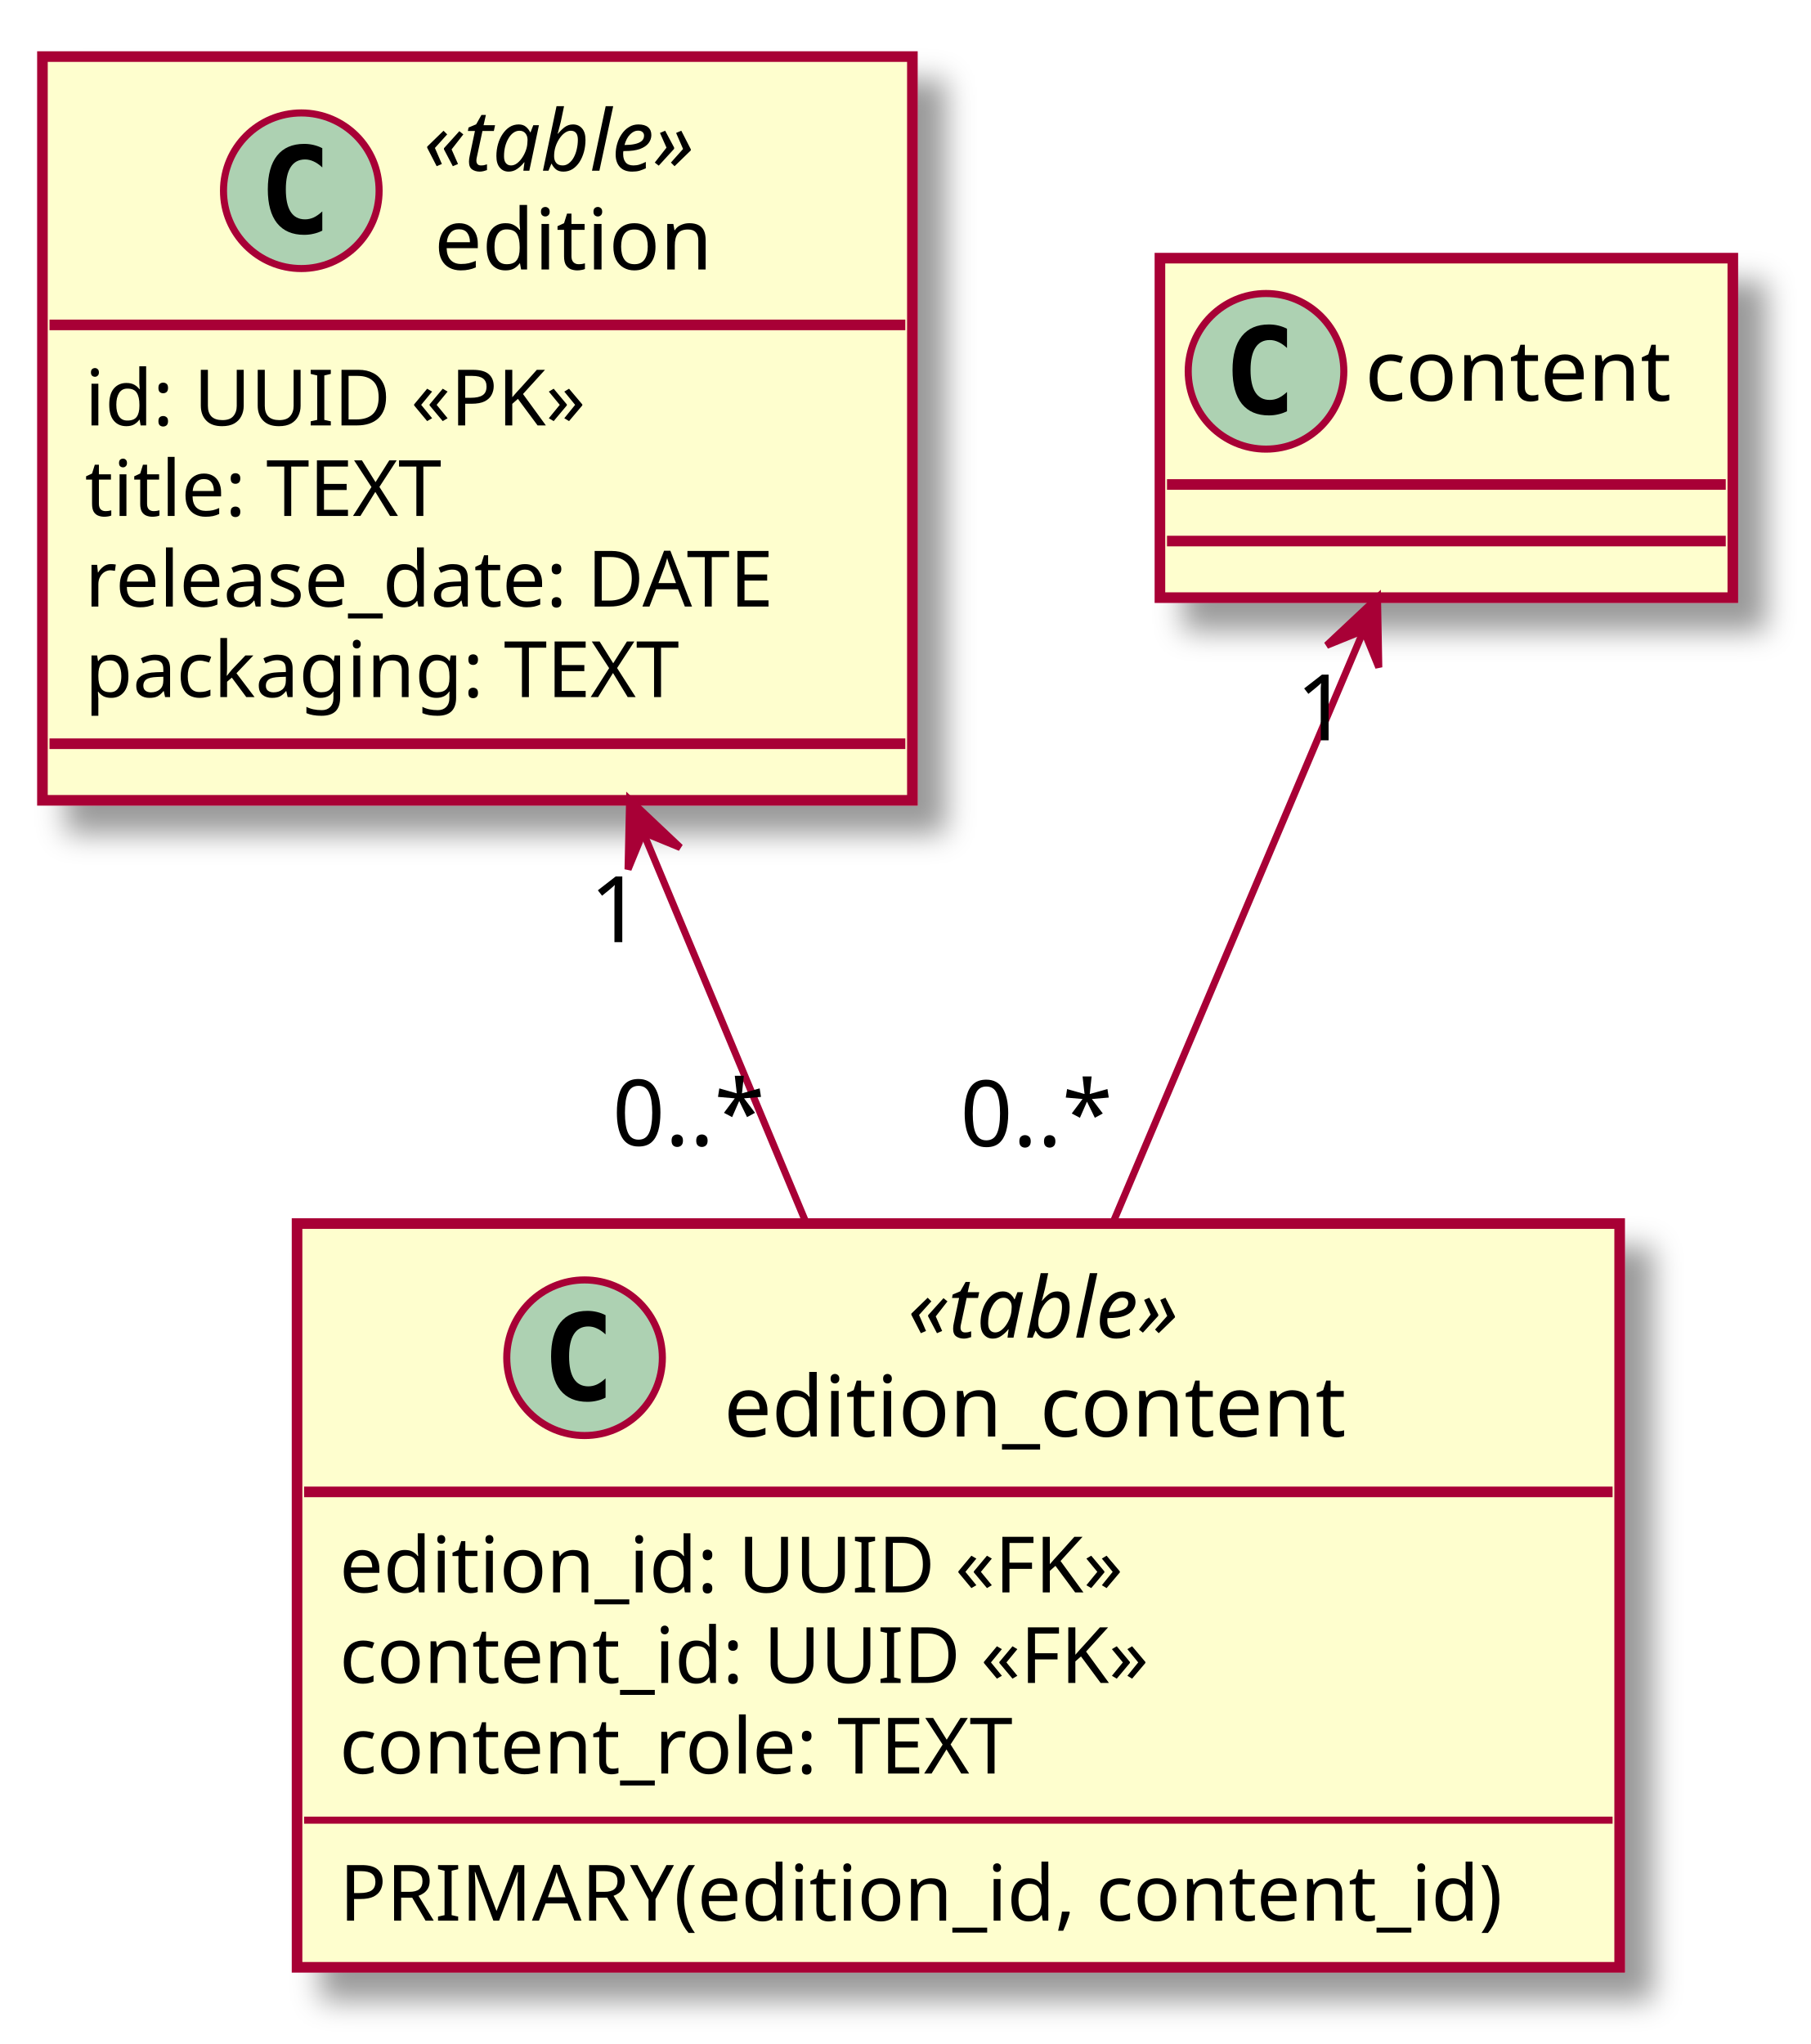
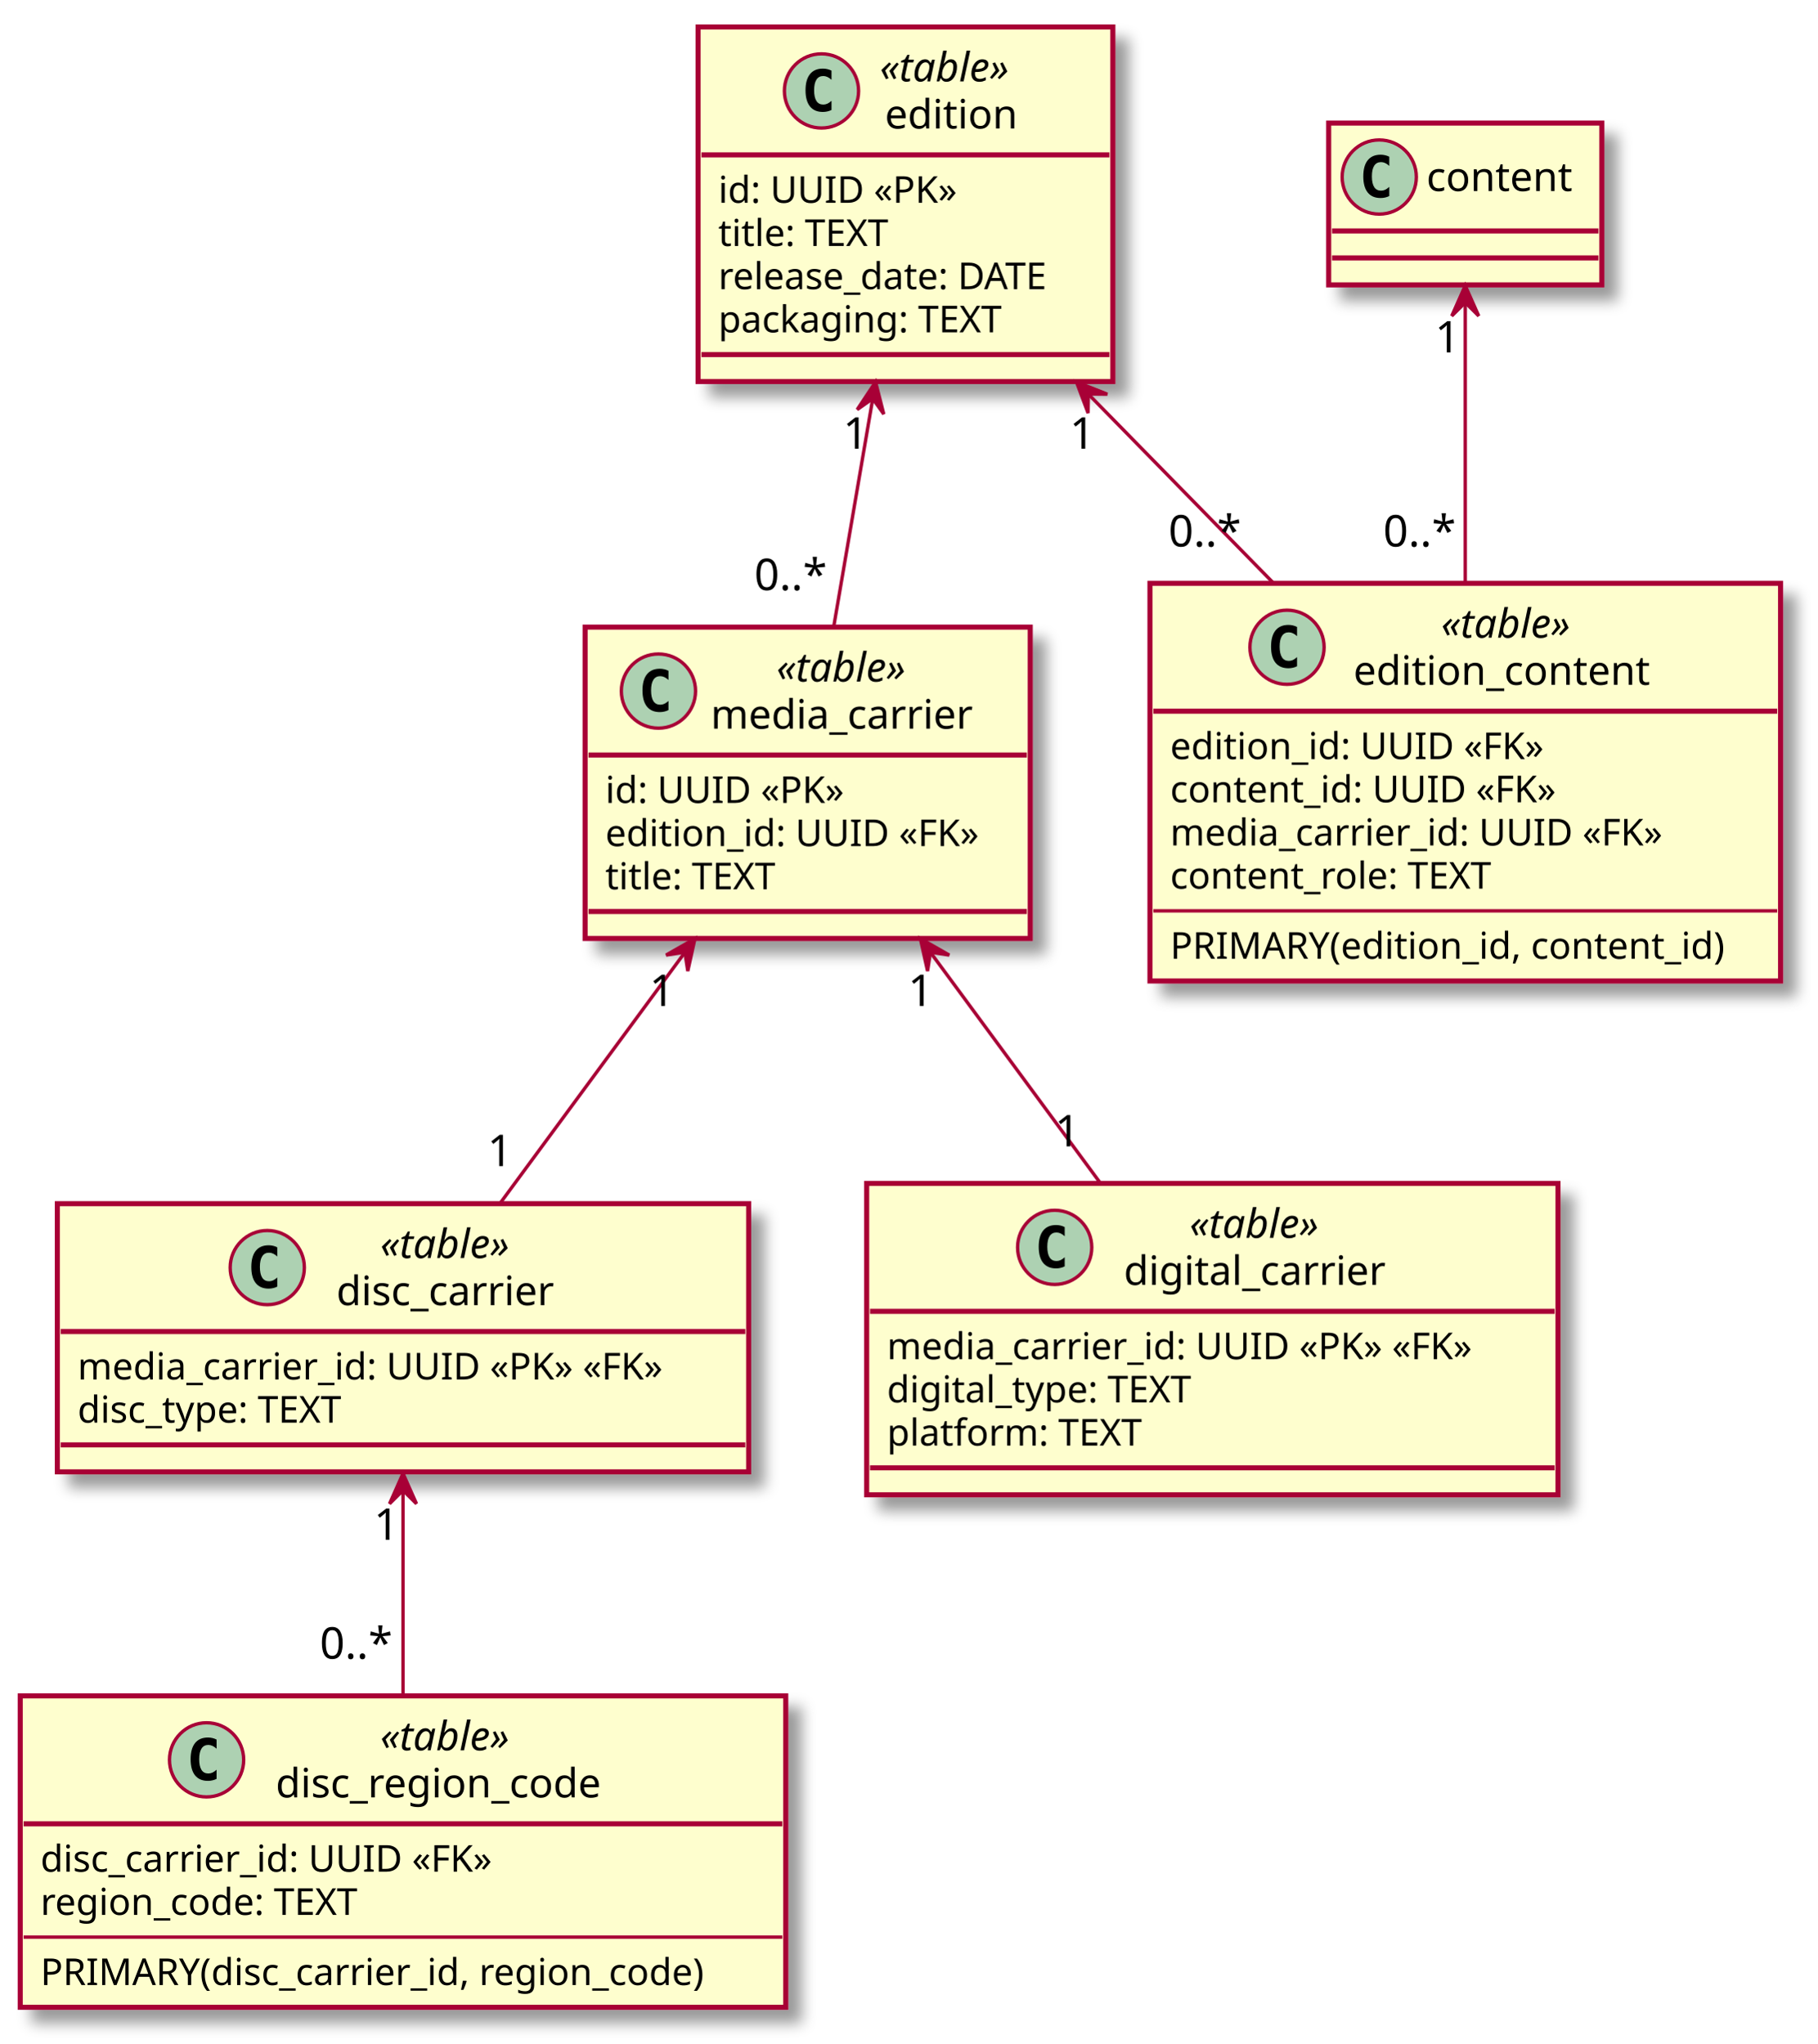
- <svg xmlns="http://www.w3.org/2000/svg" contentScriptType="application/ecmascript" contentStyleType="text/css" height="289px" preserveAspectRatio="none" style="width:256px;height:289px;" version="1.1" viewBox="0 0 256 289" width="256px" zoomAndPan="magnify">
+ <svg xmlns="http://www.w3.org/2000/svg" contentScriptType="application/ecmascript" contentStyleType="text/css" height="606px" preserveAspectRatio="none" style="width:539px;height:606px;" version="1.1" viewBox="0 0 539 606" width="539px" zoomAndPan="magnify">
  <defs>
-     <filter height="300%" id="f1md2enzddr3ab" width="300%" x="-1" y="-1">
+     <filter height="300%" id="fr2t4tsjd34j5" width="300%" x="-1" y="-1">
      <feGaussianBlur result="blurOut" stdDeviation="2.0" />
      <feColorMatrix in="blurOut" result="blurOut2" type="matrix" values="0 0 0 0 0 0 0 0 0 0 0 0 0 0 0 0 0 0 .4 0" />
      <feOffset dx="4.0" dy="4.0" in="blurOut2" result="blurOut3" />
      <feBlend in="SourceGraphic" in2="blurOut3" mode="normal" />
    </filter>
  </defs>
  <g>
-     <rect fill="#FEFECE" filter="url(#f1md2enzddr3ab)" height="105.156" id="edition" style="stroke: #A80036; stroke-width: 1.5;" width="123" x="6" y="8" />
-     <ellipse cx="42.6" cy="26.969" fill="#ADD1B2" rx="11" ry="11" style="stroke: #A80036; stroke-width: 1.0;" />
-     <path d="M45.569,32.609 Q44.991,32.906 44.35,33.047 Q43.709,33.203 43.006,33.203 Q40.506,33.203 39.178,31.562 Q37.866,29.906 37.866,26.781 Q37.866,23.656 39.178,22 Q40.506,20.344 43.006,20.344 Q43.709,20.344 44.35,20.5 Q45.006,20.656 45.569,20.953 L45.569,23.672 Q44.944,23.094 44.35,22.828 Q43.756,22.547 43.131,22.547 Q41.788,22.547 41.1,23.625 Q40.413,24.688 40.413,26.781 Q40.413,28.875 41.1,29.953 Q41.788,31.016 43.131,31.016 Q43.756,31.016 44.35,30.75 Q44.944,30.469 45.569,29.891 L45.569,32.609 Z " />
-     <text fill="#000000" font-family="sans-serif" font-size="12" font-style="italic" lengthAdjust="spacingAndGlyphs" textLength="46" x="59.9" y="24.139">«table»</text>
-     <text fill="#000000" font-family="sans-serif" font-size="12" lengthAdjust="spacingAndGlyphs" textLength="43" x="61.4" y="38.107">edition</text>
-     <line style="stroke: #A80036; stroke-width: 1.5;" x1="7" x2="128" y1="45.938" y2="45.938" />
-     <text fill="#000000" font-family="sans-serif" font-size="11" lengthAdjust="spacingAndGlyphs" textLength="77" x="12" y="60.148">id: UUID «PK»</text>
-     <text fill="#000000" font-family="sans-serif" font-size="11" lengthAdjust="spacingAndGlyphs" textLength="57" x="12" y="72.953">title: TEXT</text>
-     <text fill="#000000" font-family="sans-serif" font-size="11" lengthAdjust="spacingAndGlyphs" textLength="111" x="12" y="85.757">release_date: DATE</text>
-     <text fill="#000000" font-family="sans-serif" font-size="11" lengthAdjust="spacingAndGlyphs" textLength="93" x="12" y="98.562">packaging: TEXT</text>
-     <line style="stroke: #A80036; stroke-width: 1.5;" x1="7" x2="128" y1="105.156" y2="105.156" />
-     <rect fill="#FEFECE" filter="url(#f1md2enzddr3ab)" height="105.156" id="edition_content" style="stroke: #A80036; stroke-width: 1.5;" width="187" x="42" y="173" />
-     <ellipse cx="82.65" cy="191.969" fill="#ADD1B2" rx="11" ry="11" style="stroke: #A80036; stroke-width: 1.0;" />
-     <path d="M85.619,197.609 Q85.041,197.906 84.4,198.047 Q83.759,198.203 83.056,198.203 Q80.556,198.203 79.228,196.562 Q77.916,194.906 77.916,191.781 Q77.916,188.656 79.228,187 Q80.556,185.344 83.056,185.344 Q83.759,185.344 84.4,185.5 Q85.056,185.656 85.619,185.953 L85.619,188.672 Q84.994,188.094 84.4,187.828 Q83.806,187.547 83.181,187.547 Q81.838,187.547 81.15,188.625 Q80.463,189.688 80.463,191.781 Q80.463,193.875 81.15,194.953 Q81.838,196.016 83.181,196.016 Q83.806,196.016 84.4,195.75 Q84.994,195.469 85.619,194.891 L85.619,197.609 Z " />
-     <text fill="#000000" font-family="sans-serif" font-size="12" font-style="italic" lengthAdjust="spacingAndGlyphs" textLength="46" x="128.35" y="189.139">«table»</text>
-     <text fill="#000000" font-family="sans-serif" font-size="12" lengthAdjust="spacingAndGlyphs" textLength="98" x="102.35" y="203.107">edition_content</text>
-     <line style="stroke: #A80036; stroke-width: 1.5;" x1="43" x2="228" y1="210.938" y2="210.938" />
-     <text fill="#000000" font-family="sans-serif" font-size="11" lengthAdjust="spacingAndGlyphs" textLength="120" x="48" y="225.148">edition_id: UUID «FK»</text>
-     <text fill="#000000" font-family="sans-serif" font-size="11" lengthAdjust="spacingAndGlyphs" textLength="124" x="48" y="237.953">content_id: UUID «FK»</text>
-     <text fill="#000000" font-family="sans-serif" font-size="11" lengthAdjust="spacingAndGlyphs" textLength="106" x="48" y="250.757">content_role: TEXT</text>
-     <line style="stroke: #A80036; stroke-width: 1.0;" x1="43" x2="228" y1="257.352" y2="257.352" />
-     <text fill="#000000" font-family="sans-serif" font-size="11" lengthAdjust="spacingAndGlyphs" textLength="175" x="48" y="271.562">PRIMARY(edition_id, content_id)</text>
-     <rect fill="#FEFECE" filter="url(#f1md2enzddr3ab)" height="48" id="content" style="stroke: #A80036; stroke-width: 1.5;" width="81" x="164" y="36.5" />
-     <ellipse cx="179" cy="52.5" fill="#ADD1B2" rx="11" ry="11" style="stroke: #A80036; stroke-width: 1.0;" />
-     <path d="M181.969,58.141 Q181.391,58.438 180.75,58.578 Q180.109,58.734 179.406,58.734 Q176.906,58.734 175.578,57.094 Q174.266,55.438 174.266,52.312 Q174.266,49.188 175.578,47.531 Q176.906,45.875 179.406,45.875 Q180.109,45.875 180.75,46.031 Q181.406,46.188 181.969,46.484 L181.969,49.203 Q181.344,48.625 180.75,48.359 Q180.156,48.078 179.531,48.078 Q178.188,48.078 177.5,49.156 Q176.812,50.219 176.812,52.312 Q176.812,54.406 177.5,55.484 Q178.188,56.547 179.531,56.547 Q180.156,56.547 180.75,56.281 Q181.344,56 181.969,55.422 L181.969,58.141 Z " />
-     <text fill="#000000" font-family="sans-serif" font-size="12" lengthAdjust="spacingAndGlyphs" textLength="49" x="193" y="56.654">content</text>
-     <line style="stroke: #A80036; stroke-width: 1.5;" x1="165" x2="244" y1="68.5" y2="68.5" />
-     <line style="stroke: #A80036; stroke-width: 1.5;" x1="165" x2="244" y1="76.5" y2="76.5" />
-     <path d="M91.09,118.06 C98.54,135.9 106.72,155.51 114.01,172.98 " fill="none" id="edition&lt;-edition_content" style="stroke: #A80036; stroke-width: 1.0;" />
-     <polygon fill="#A80036" points="89.02,113.07,88.8,122.916,90.948,117.683,96.181,119.831,89.02,113.07" style="stroke: #A80036; stroke-width: 1.0;" />
-     <text fill="#000000" font-family="sans-serif" font-size="13" lengthAdjust="spacingAndGlyphs" textLength="8" x="83.374" y="133.207">1</text>
-     <text fill="#000000" font-family="sans-serif" font-size="13" lengthAdjust="spacingAndGlyphs" textLength="23" x="86.577" y="161.98">0..*</text>
-     <path d="M192.77,89.22 C183.1,112.05 169.14,145.04 157.42,172.73 " fill="none" id="content&lt;-edition_content" style="stroke: #A80036; stroke-width: 1.0;" />
-     <polygon fill="#A80036" points="194.76,84.51,187.573,91.245,192.815,89.116,194.943,94.357,194.76,84.51" style="stroke: #A80036; stroke-width: 1.0;" />
-     <text fill="#000000" font-family="sans-serif" font-size="13" lengthAdjust="spacingAndGlyphs" textLength="8" x="183.239" y="104.668">1</text>
-     <text fill="#000000" font-family="sans-serif" font-size="13" lengthAdjust="spacingAndGlyphs" textLength="23" x="135.755" y="162.073">0..*</text>
+     <rect fill="#FEFECE" filter="url(#fr2t4tsjd34j5)" height="105.156" id="edition" style="stroke: #A80036; stroke-width: 1.5;" width="123" x="207" y="8" />
+     <ellipse cx="243.6" cy="26.969" fill="#ADD1B2" rx="11" ry="11" style="stroke: #A80036; stroke-width: 1.0;" />
+     <path d="M246.569,32.609 Q245.991,32.906 245.35,33.047 Q244.709,33.203 244.006,33.203 Q241.506,33.203 240.178,31.562 Q238.866,29.906 238.866,26.781 Q238.866,23.656 240.178,22 Q241.506,20.344 244.006,20.344 Q244.709,20.344 245.35,20.5 Q246.006,20.656 246.569,20.953 L246.569,23.672 Q245.944,23.094 245.35,22.828 Q244.756,22.547 244.131,22.547 Q242.787,22.547 242.1,23.625 Q241.412,24.688 241.412,26.781 Q241.412,28.875 242.1,29.953 Q242.787,31.016 244.131,31.016 Q244.756,31.016 245.35,30.75 Q245.944,30.469 246.569,29.891 L246.569,32.609 Z " />
+     <text fill="#000000" font-family="sans-serif" font-size="12" font-style="italic" lengthAdjust="spacingAndGlyphs" textLength="46" x="260.9" y="24.139">«table»</text>
+     <text fill="#000000" font-family="sans-serif" font-size="12" lengthAdjust="spacingAndGlyphs" textLength="43" x="262.4" y="38.107">edition</text>
+     <line style="stroke: #A80036; stroke-width: 1.5;" x1="208" x2="329" y1="45.938" y2="45.938" />
+     <text fill="#000000" font-family="sans-serif" font-size="11" lengthAdjust="spacingAndGlyphs" textLength="77" x="213" y="60.148">id: UUID «PK»</text>
+     <text fill="#000000" font-family="sans-serif" font-size="11" lengthAdjust="spacingAndGlyphs" textLength="57" x="213" y="72.953">title: TEXT</text>
+     <text fill="#000000" font-family="sans-serif" font-size="11" lengthAdjust="spacingAndGlyphs" textLength="111" x="213" y="85.757">release_date: DATE</text>
+     <text fill="#000000" font-family="sans-serif" font-size="11" lengthAdjust="spacingAndGlyphs" textLength="93" x="213" y="98.562">packaging: TEXT</text>
+     <line style="stroke: #A80036; stroke-width: 1.5;" x1="208" x2="329" y1="105.156" y2="105.156" />
+     <rect fill="#FEFECE" filter="url(#fr2t4tsjd34j5)" height="92.352" id="media_carrier" style="stroke: #A80036; stroke-width: 1.5;" width="132" x="173.5" y="186" />
+     <ellipse cx="195.25" cy="204.969" fill="#ADD1B2" rx="11" ry="11" style="stroke: #A80036; stroke-width: 1.0;" />
+     <path d="M198.219,210.609 Q197.641,210.906 197,211.047 Q196.359,211.203 195.656,211.203 Q193.156,211.203 191.828,209.562 Q190.516,207.906 190.516,204.781 Q190.516,201.656 191.828,200 Q193.156,198.344 195.656,198.344 Q196.359,198.344 197,198.5 Q197.656,198.656 198.219,198.953 L198.219,201.672 Q197.594,201.094 197,200.828 Q196.406,200.547 195.781,200.547 Q194.438,200.547 193.75,201.625 Q193.062,202.688 193.062,204.781 Q193.062,206.875 193.75,207.953 Q194.438,209.016 195.781,209.016 Q196.406,209.016 197,208.75 Q197.594,208.469 198.219,207.891 L198.219,210.609 Z " />
+     <text fill="#000000" font-family="sans-serif" font-size="12" font-style="italic" lengthAdjust="spacingAndGlyphs" textLength="46" x="230.25" y="202.139">«table»</text>
+     <text fill="#000000" font-family="sans-serif" font-size="12" lengthAdjust="spacingAndGlyphs" textLength="85" x="210.75" y="216.107">media_carrier</text>
+     <line style="stroke: #A80036; stroke-width: 1.5;" x1="174.5" x2="304.5" y1="223.938" y2="223.938" />
+     <text fill="#000000" font-family="sans-serif" font-size="11" lengthAdjust="spacingAndGlyphs" textLength="77" x="179.5" y="238.148">id: UUID «PK»</text>
+     <text fill="#000000" font-family="sans-serif" font-size="11" lengthAdjust="spacingAndGlyphs" textLength="120" x="179.5" y="250.953">edition_id: UUID «FK»</text>
+     <text fill="#000000" font-family="sans-serif" font-size="11" lengthAdjust="spacingAndGlyphs" textLength="57" x="179.5" y="263.757">title: TEXT</text>
+     <line style="stroke: #A80036; stroke-width: 1.5;" x1="174.5" x2="304.5" y1="270.352" y2="270.352" />
+     <rect fill="#FEFECE" filter="url(#fr2t4tsjd34j5)" height="79.547" id="disc_carrier" style="stroke: #A80036; stroke-width: 1.5;" width="205" x="17" y="357" />
+     <ellipse cx="79.25" cy="375.969" fill="#ADD1B2" rx="11" ry="11" style="stroke: #A80036; stroke-width: 1.0;" />
+     <path d="M82.219,381.609 Q81.641,381.906 81,382.047 Q80.359,382.203 79.656,382.203 Q77.156,382.203 75.828,380.562 Q74.516,378.906 74.516,375.781 Q74.516,372.656 75.828,371 Q77.156,369.344 79.656,369.344 Q80.359,369.344 81,369.5 Q81.656,369.656 82.219,369.953 L82.219,372.672 Q81.594,372.094 81,371.828 Q80.406,371.547 79.781,371.547 Q78.438,371.547 77.75,372.625 Q77.062,373.688 77.062,375.781 Q77.062,377.875 77.75,378.953 Q78.438,380.016 79.781,380.016 Q80.406,380.016 81,379.75 Q81.594,379.469 82.219,378.891 L82.219,381.609 Z " />
+     <text fill="#000000" font-family="sans-serif" font-size="12" font-style="italic" lengthAdjust="spacingAndGlyphs" textLength="46" x="112.75" y="373.139">«table»</text>
+     <text fill="#000000" font-family="sans-serif" font-size="12" lengthAdjust="spacingAndGlyphs" textLength="72" x="99.75" y="387.107">disc_carrier</text>
+     <line style="stroke: #A80036; stroke-width: 1.5;" x1="18" x2="221" y1="394.938" y2="394.938" />
+     <text fill="#000000" font-family="sans-serif" font-size="11" lengthAdjust="spacingAndGlyphs" textLength="193" x="23" y="409.148">media_carrier_id: UUID «PK» «FK»</text>
+     <text fill="#000000" font-family="sans-serif" font-size="11" lengthAdjust="spacingAndGlyphs" textLength="89" x="23" y="421.953">disc_type: TEXT</text>
+     <line style="stroke: #A80036; stroke-width: 1.5;" x1="18" x2="221" y1="428.547" y2="428.547" />
+     <rect fill="#FEFECE" filter="url(#fr2t4tsjd34j5)" height="92.352" id="disc_region_code" style="stroke: #A80036; stroke-width: 1.5;" width="227" x="6" y="503" />
+     <ellipse cx="61.25" cy="521.969" fill="#ADD1B2" rx="11" ry="11" style="stroke: #A80036; stroke-width: 1.0;" />
+     <path d="M64.219,527.609 Q63.641,527.906 63,528.047 Q62.359,528.203 61.656,528.203 Q59.156,528.203 57.828,526.562 Q56.516,524.906 56.516,521.781 Q56.516,518.656 57.828,517 Q59.156,515.344 61.656,515.344 Q62.359,515.344 63,515.5 Q63.656,515.656 64.219,515.953 L64.219,518.672 Q63.594,518.094 63,517.828 Q62.406,517.547 61.781,517.547 Q60.438,517.547 59.75,518.625 Q59.062,519.688 59.062,521.781 Q59.062,523.875 59.75,524.953 Q60.438,526.016 61.781,526.016 Q62.406,526.016 63,525.75 Q63.594,525.469 64.219,524.891 L64.219,527.609 Z " />
+     <text fill="#000000" font-family="sans-serif" font-size="12" font-style="italic" lengthAdjust="spacingAndGlyphs" textLength="46" x="112.75" y="519.139">«table»</text>
+     <text fill="#000000" font-family="sans-serif" font-size="12" lengthAdjust="spacingAndGlyphs" textLength="108" x="81.75" y="533.107">disc_region_code</text>
+     <line style="stroke: #A80036; stroke-width: 1.5;" x1="7" x2="232" y1="540.938" y2="540.938" />
+     <text fill="#000000" font-family="sans-serif" font-size="11" lengthAdjust="spacingAndGlyphs" textLength="149" x="12" y="555.148">disc_carrier_id: UUID «FK»</text>
+     <text fill="#000000" font-family="sans-serif" font-size="11" lengthAdjust="spacingAndGlyphs" textLength="105" x="12" y="567.953">region_code: TEXT</text>
+     <line style="stroke: #A80036; stroke-width: 1.0;" x1="7" x2="232" y1="574.547" y2="574.547" />
+     <text fill="#000000" font-family="sans-serif" font-size="11" lengthAdjust="spacingAndGlyphs" textLength="215" x="12" y="588.757">PRIMARY(disc_carrier_id, region_code)</text>
+     <rect fill="#FEFECE" filter="url(#fr2t4tsjd34j5)" height="92.352" id="digital_carrier" style="stroke: #A80036; stroke-width: 1.5;" width="205" x="257" y="351" />
+     <ellipse cx="312.75" cy="369.969" fill="#ADD1B2" rx="11" ry="11" style="stroke: #A80036; stroke-width: 1.0;" />
+     <path d="M315.719,375.609 Q315.141,375.906 314.5,376.047 Q313.859,376.203 313.156,376.203 Q310.656,376.203 309.328,374.562 Q308.016,372.906 308.016,369.781 Q308.016,366.656 309.328,365 Q310.656,363.344 313.156,363.344 Q313.859,363.344 314.5,363.5 Q315.156,363.656 315.719,363.953 L315.719,366.672 Q315.094,366.094 314.5,365.828 Q313.906,365.547 313.281,365.547 Q311.938,365.547 311.25,366.625 Q310.562,367.688 310.562,369.781 Q310.562,371.875 311.25,372.953 Q311.938,374.016 313.281,374.016 Q313.906,374.016 314.5,373.75 Q315.094,373.469 315.719,372.891 L315.719,375.609 Z " />
+     <text fill="#000000" font-family="sans-serif" font-size="12" font-style="italic" lengthAdjust="spacingAndGlyphs" textLength="46" x="352.75" y="367.139">«table»</text>
+     <text fill="#000000" font-family="sans-serif" font-size="12" lengthAdjust="spacingAndGlyphs" textLength="85" x="333.25" y="381.107">digital_carrier</text>
+     <line style="stroke: #A80036; stroke-width: 1.5;" x1="258" x2="461" y1="388.938" y2="388.938" />
+     <text fill="#000000" font-family="sans-serif" font-size="11" lengthAdjust="spacingAndGlyphs" textLength="193" x="263" y="403.148">media_carrier_id: UUID «PK» «FK»</text>
+     <text fill="#000000" font-family="sans-serif" font-size="11" lengthAdjust="spacingAndGlyphs" textLength="100" x="263" y="415.953">digital_type: TEXT</text>
+     <text fill="#000000" font-family="sans-serif" font-size="11" lengthAdjust="spacingAndGlyphs" textLength="84" x="263" y="428.757">platform: TEXT</text>
+     <line style="stroke: #A80036; stroke-width: 1.5;" x1="258" x2="461" y1="435.352" y2="435.352" />
+     <rect fill="#FEFECE" filter="url(#fr2t4tsjd34j5)" height="117.961" id="edition_content" style="stroke: #A80036; stroke-width: 1.5;" width="187" x="341" y="173" />
+     <ellipse cx="381.65" cy="191.969" fill="#ADD1B2" rx="11" ry="11" style="stroke: #A80036; stroke-width: 1.0;" />
+     <path d="M384.619,197.609 Q384.041,197.906 383.4,198.047 Q382.759,198.203 382.056,198.203 Q379.556,198.203 378.228,196.562 Q376.916,194.906 376.916,191.781 Q376.916,188.656 378.228,187 Q379.556,185.344 382.056,185.344 Q382.759,185.344 383.4,185.5 Q384.056,185.656 384.619,185.953 L384.619,188.672 Q383.994,188.094 383.4,187.828 Q382.806,187.547 382.181,187.547 Q380.837,187.547 380.15,188.625 Q379.462,189.688 379.462,191.781 Q379.462,193.875 380.15,194.953 Q380.837,196.016 382.181,196.016 Q382.806,196.016 383.4,195.75 Q383.994,195.469 384.619,194.891 L384.619,197.609 Z " />
+     <text fill="#000000" font-family="sans-serif" font-size="12" font-style="italic" lengthAdjust="spacingAndGlyphs" textLength="46" x="427.35" y="189.139">«table»</text>
+     <text fill="#000000" font-family="sans-serif" font-size="12" lengthAdjust="spacingAndGlyphs" textLength="98" x="401.35" y="203.107">edition_content</text>
+     <line style="stroke: #A80036; stroke-width: 1.5;" x1="342" x2="527" y1="210.938" y2="210.938" />
+     <text fill="#000000" font-family="sans-serif" font-size="11" lengthAdjust="spacingAndGlyphs" textLength="120" x="347" y="225.148">edition_id: UUID «FK»</text>
+     <text fill="#000000" font-family="sans-serif" font-size="11" lengthAdjust="spacingAndGlyphs" textLength="124" x="347" y="237.953">content_id: UUID «FK»</text>
+     <text fill="#000000" font-family="sans-serif" font-size="11" lengthAdjust="spacingAndGlyphs" textLength="161" x="347" y="250.757">media_carrier_id: UUID «FK»</text>
+     <text fill="#000000" font-family="sans-serif" font-size="11" lengthAdjust="spacingAndGlyphs" textLength="106" x="347" y="263.562">content_role: TEXT</text>
+     <line style="stroke: #A80036; stroke-width: 1.0;" x1="342" x2="527" y1="270.156" y2="270.156" />
+     <text fill="#000000" font-family="sans-serif" font-size="11" lengthAdjust="spacingAndGlyphs" textLength="175" x="347" y="284.367">PRIMARY(edition_id, content_id)</text>
+     <rect fill="#FEFECE" filter="url(#fr2t4tsjd34j5)" height="48" id="content" style="stroke: #A80036; stroke-width: 1.5;" width="81" x="394" y="36.5" />
+     <ellipse cx="409" cy="52.5" fill="#ADD1B2" rx="11" ry="11" style="stroke: #A80036; stroke-width: 1.0;" />
+     <path d="M411.969,58.141 Q411.391,58.438 410.75,58.578 Q410.109,58.734 409.406,58.734 Q406.906,58.734 405.578,57.094 Q404.266,55.438 404.266,52.312 Q404.266,49.188 405.578,47.531 Q406.906,45.875 409.406,45.875 Q410.109,45.875 410.75,46.031 Q411.406,46.188 411.969,46.484 L411.969,49.203 Q411.344,48.625 410.75,48.359 Q410.156,48.078 409.531,48.078 Q408.188,48.078 407.5,49.156 Q406.812,50.219 406.812,52.312 Q406.812,54.406 407.5,55.484 Q408.188,56.547 409.531,56.547 Q410.156,56.547 410.75,56.281 Q411.344,56 411.969,55.422 L411.969,58.141 Z " />
+     <text fill="#000000" font-family="sans-serif" font-size="12" lengthAdjust="spacingAndGlyphs" textLength="49" x="423" y="56.654">content</text>
+     <line style="stroke: #A80036; stroke-width: 1.5;" x1="395" x2="474" y1="68.5" y2="68.5" />
+     <line style="stroke: #A80036; stroke-width: 1.5;" x1="395" x2="474" y1="76.5" y2="76.5" />
+     <path d="M258.8,118.22 C255.03,140.23 250.78,165.08 247.23,185.85 " fill="none" id="edition&lt;-media_carrier" style="stroke: #A80036; stroke-width: 1.0;" />
+     <polygon fill="#A80036" points="259.64,113.28,254.18,121.477,258.797,118.209,262.066,122.826,259.64,113.28" style="stroke: #A80036; stroke-width: 1.0;" />
+     <text fill="#000000" font-family="sans-serif" font-size="13" lengthAdjust="spacingAndGlyphs" textLength="8" x="249.992" y="133.069">1</text>
+     <text fill="#000000" font-family="sans-serif" font-size="13" lengthAdjust="spacingAndGlyphs" textLength="23" x="223.676" y="175.021">0..*</text>
+     <path d="M203.06,282.5 C185.49,306.37 164.71,334.59 148.27,356.92 " fill="none" id="media_carrier&lt;-disc_carrier" style="stroke: #A80036; stroke-width: 1.0;" />
+     <polygon fill="#A80036" points="206.07,278.4,197.509,283.269,203.102,282.424,203.947,288.017,206.07,278.4" style="stroke: #A80036; stroke-width: 1.0;" />
+     <text fill="#000000" font-family="sans-serif" font-size="13" lengthAdjust="spacingAndGlyphs" textLength="8" x="192.572" y="298.367">1</text>
+     <text fill="#000000" font-family="sans-serif" font-size="13" lengthAdjust="spacingAndGlyphs" textLength="8" x="144.527" y="345.859">1</text>
+     <path d="M119.5,442.31 C119.5,461.37 119.5,483.63 119.5,502.8 " fill="none" id="disc_carrier&lt;-disc_region_code" style="stroke: #A80036; stroke-width: 1.0;" />
+     <polygon fill="#A80036" points="119.5,437.02,115.5,446.02,119.5,442.02,123.5,446.02,119.5,437.02" style="stroke: #A80036; stroke-width: 1.0;" />
+     <text fill="#000000" font-family="sans-serif" font-size="13" lengthAdjust="spacingAndGlyphs" textLength="8" x="110.862" y="456.707">1</text>
+     <text fill="#000000" font-family="sans-serif" font-size="13" lengthAdjust="spacingAndGlyphs" textLength="23" x="94.811" y="491.964">0..*</text>
+     <path d="M276.09,282.7 C292.06,304.4 310.67,329.68 326.25,350.84 " fill="none" id="media_carrier&lt;-digital_carrier" style="stroke: #A80036; stroke-width: 1.0;" />
+     <polygon fill="#A80036" points="272.93,278.4,275.053,288.017,275.898,282.424,281.491,283.269,272.93,278.4" style="stroke: #A80036; stroke-width: 1.0;" />
+     <text fill="#000000" font-family="sans-serif" font-size="13" lengthAdjust="spacingAndGlyphs" textLength="8" x="269.252" y="298.367">1</text>
+     <text fill="#000000" font-family="sans-serif" font-size="13" lengthAdjust="spacingAndGlyphs" textLength="8" x="312.779" y="340.01">1</text>
+     <path d="M323.12,117.28 C340.54,135.06 359.85,154.78 377.43,172.73 " fill="none" id="edition&lt;-edition_content" style="stroke: #A80036; stroke-width: 1.0;" />
+     <polygon fill="#A80036" points="319.21,113.28,322.652,122.508,322.71,116.851,328.366,116.908,319.21,113.28" style="stroke: #A80036; stroke-width: 1.0;" />
+     <text fill="#000000" font-family="sans-serif" font-size="13" lengthAdjust="spacingAndGlyphs" textLength="8" x="317.195" y="133.069">1</text>
+     <text fill="#000000" font-family="sans-serif" font-size="13" lengthAdjust="spacingAndGlyphs" textLength="23" x="346.502" y="162.087">0..*</text>
+     <path d="M434.5,89.94 C434.5,112.49 434.5,144.75 434.5,172.73 " fill="none" id="content&lt;-edition_content" style="stroke: #A80036; stroke-width: 1.0;" />
+     <polygon fill="#A80036" points="434.5,84.71,430.5,93.71,434.5,89.71,438.5,93.71,434.5,84.71" style="stroke: #A80036; stroke-width: 1.0;" />
+     <text fill="#000000" font-family="sans-serif" font-size="13" lengthAdjust="spacingAndGlyphs" textLength="8" x="425.525" y="104.522">1</text>
+     <text fill="#000000" font-family="sans-serif" font-size="13" lengthAdjust="spacingAndGlyphs" textLength="23" x="410.17" y="162.087">0..*</text>
  </g>
</svg>
